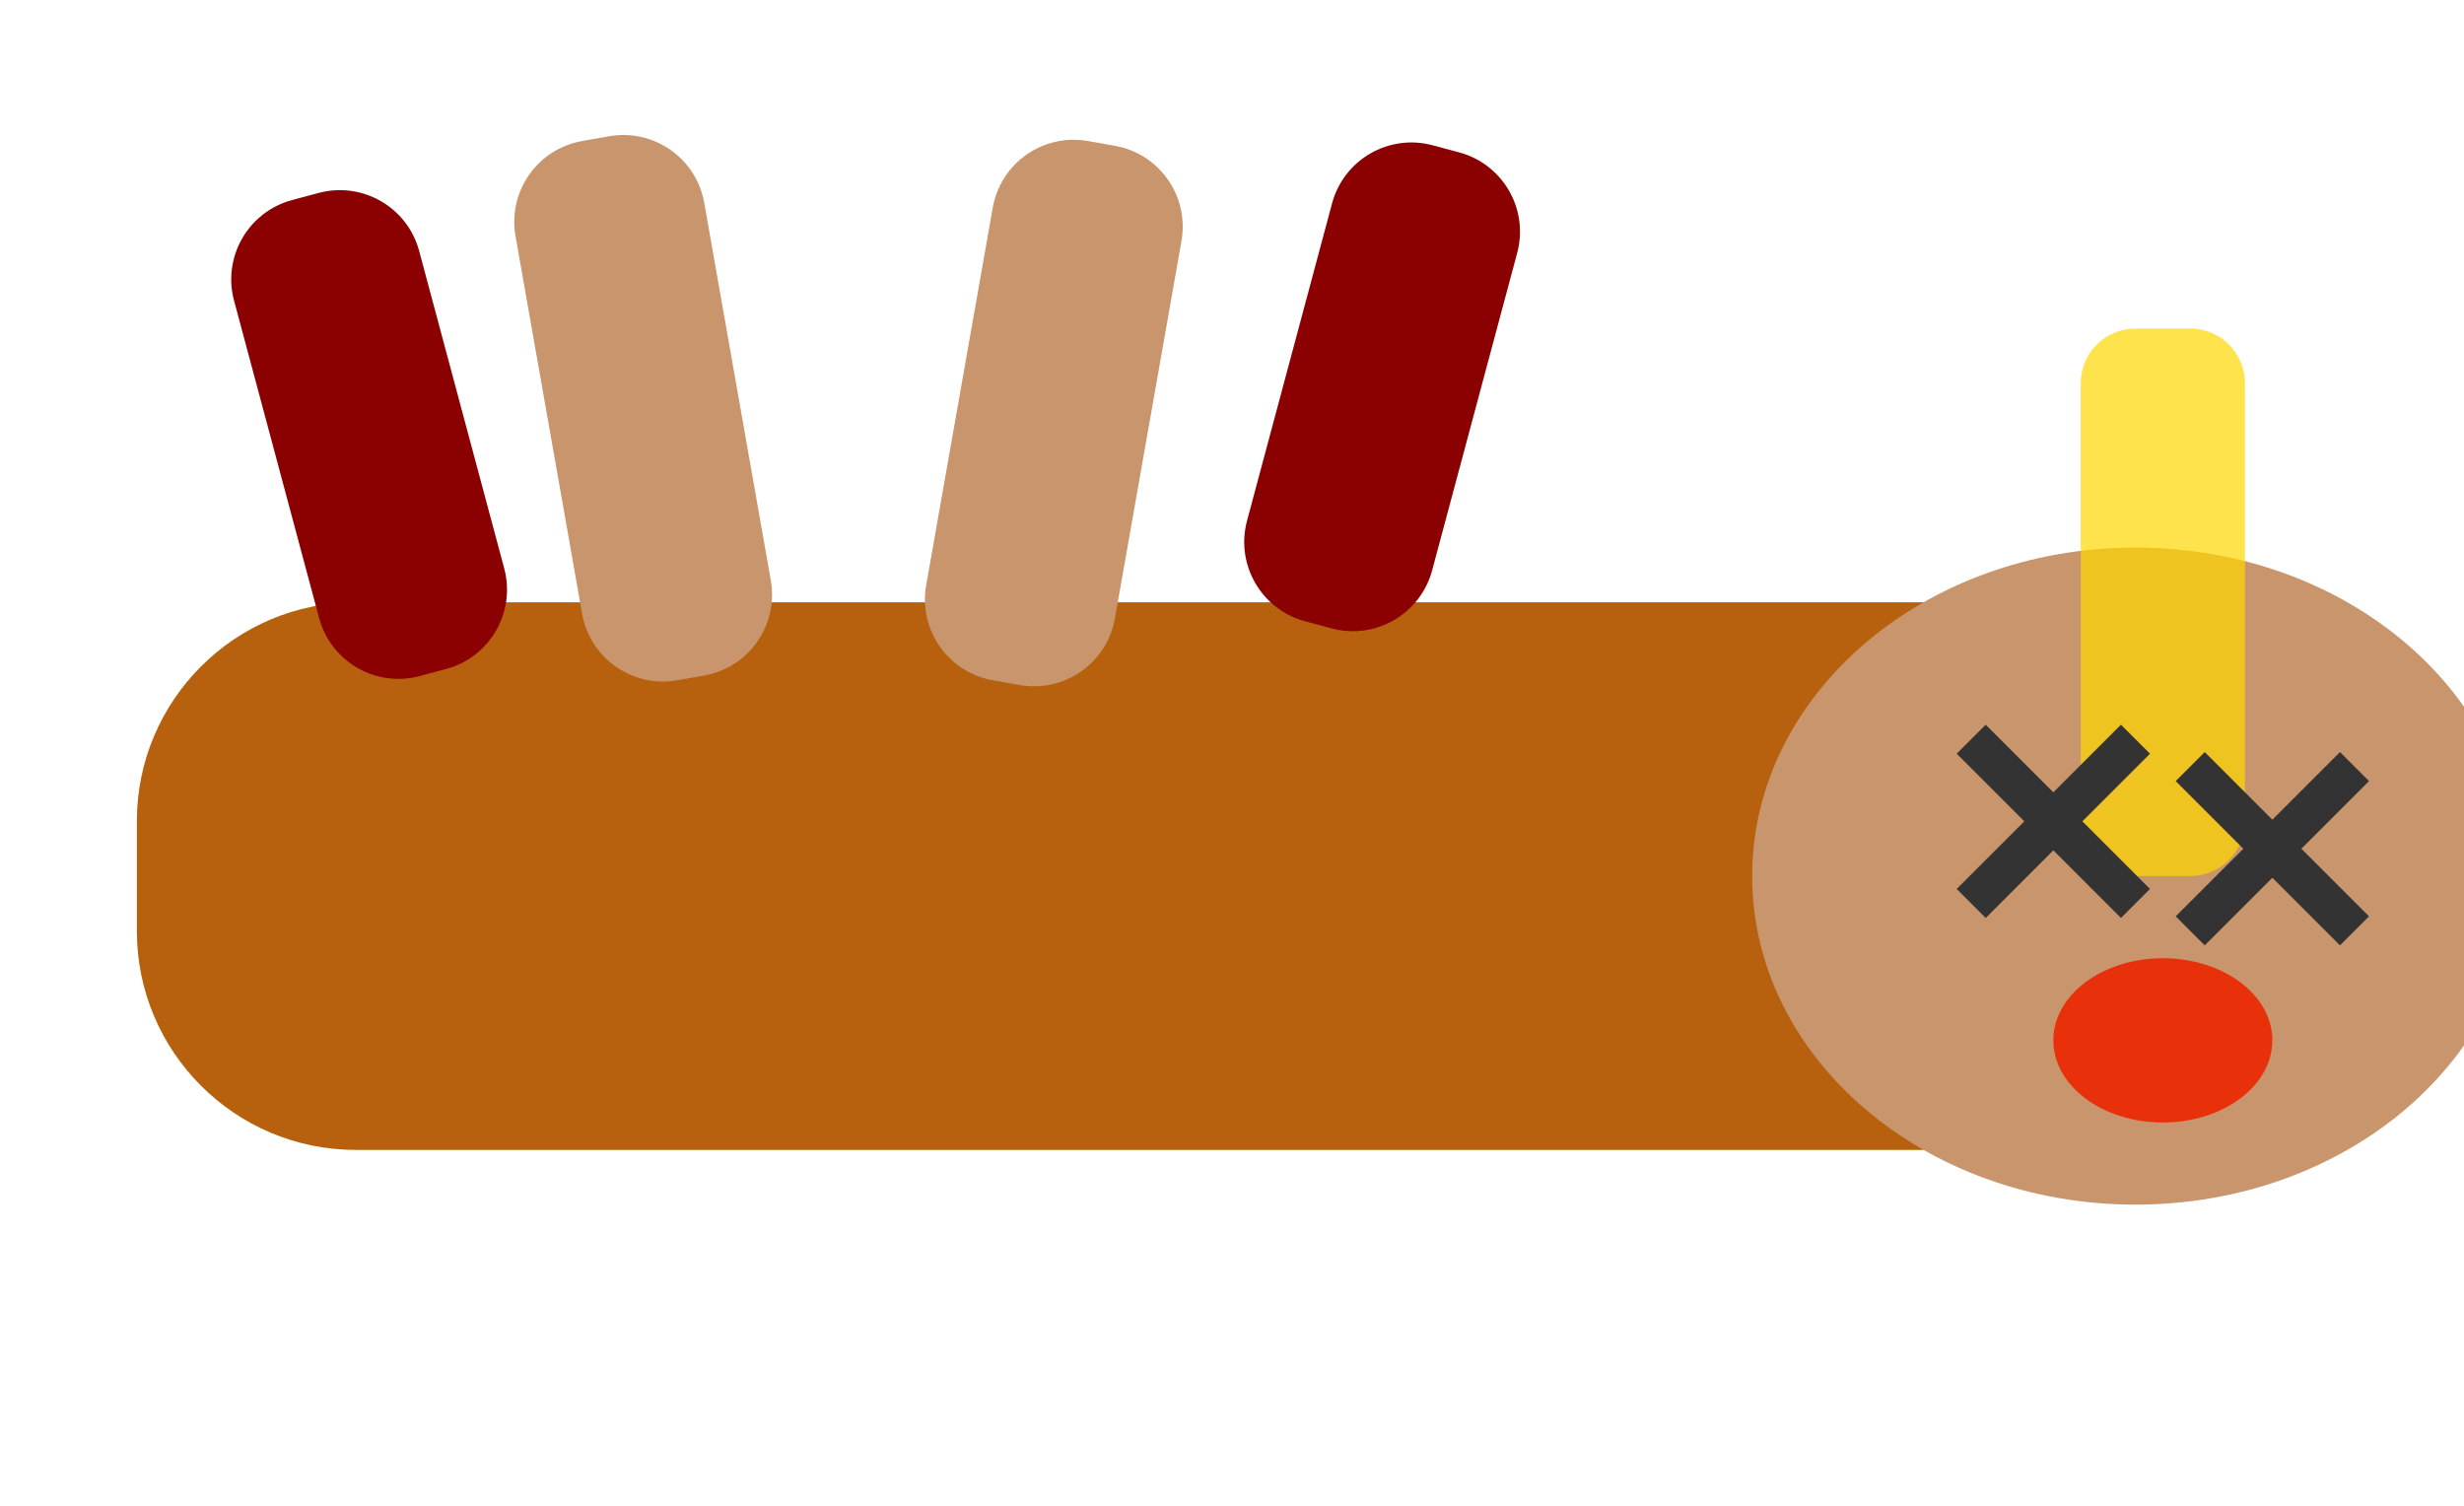
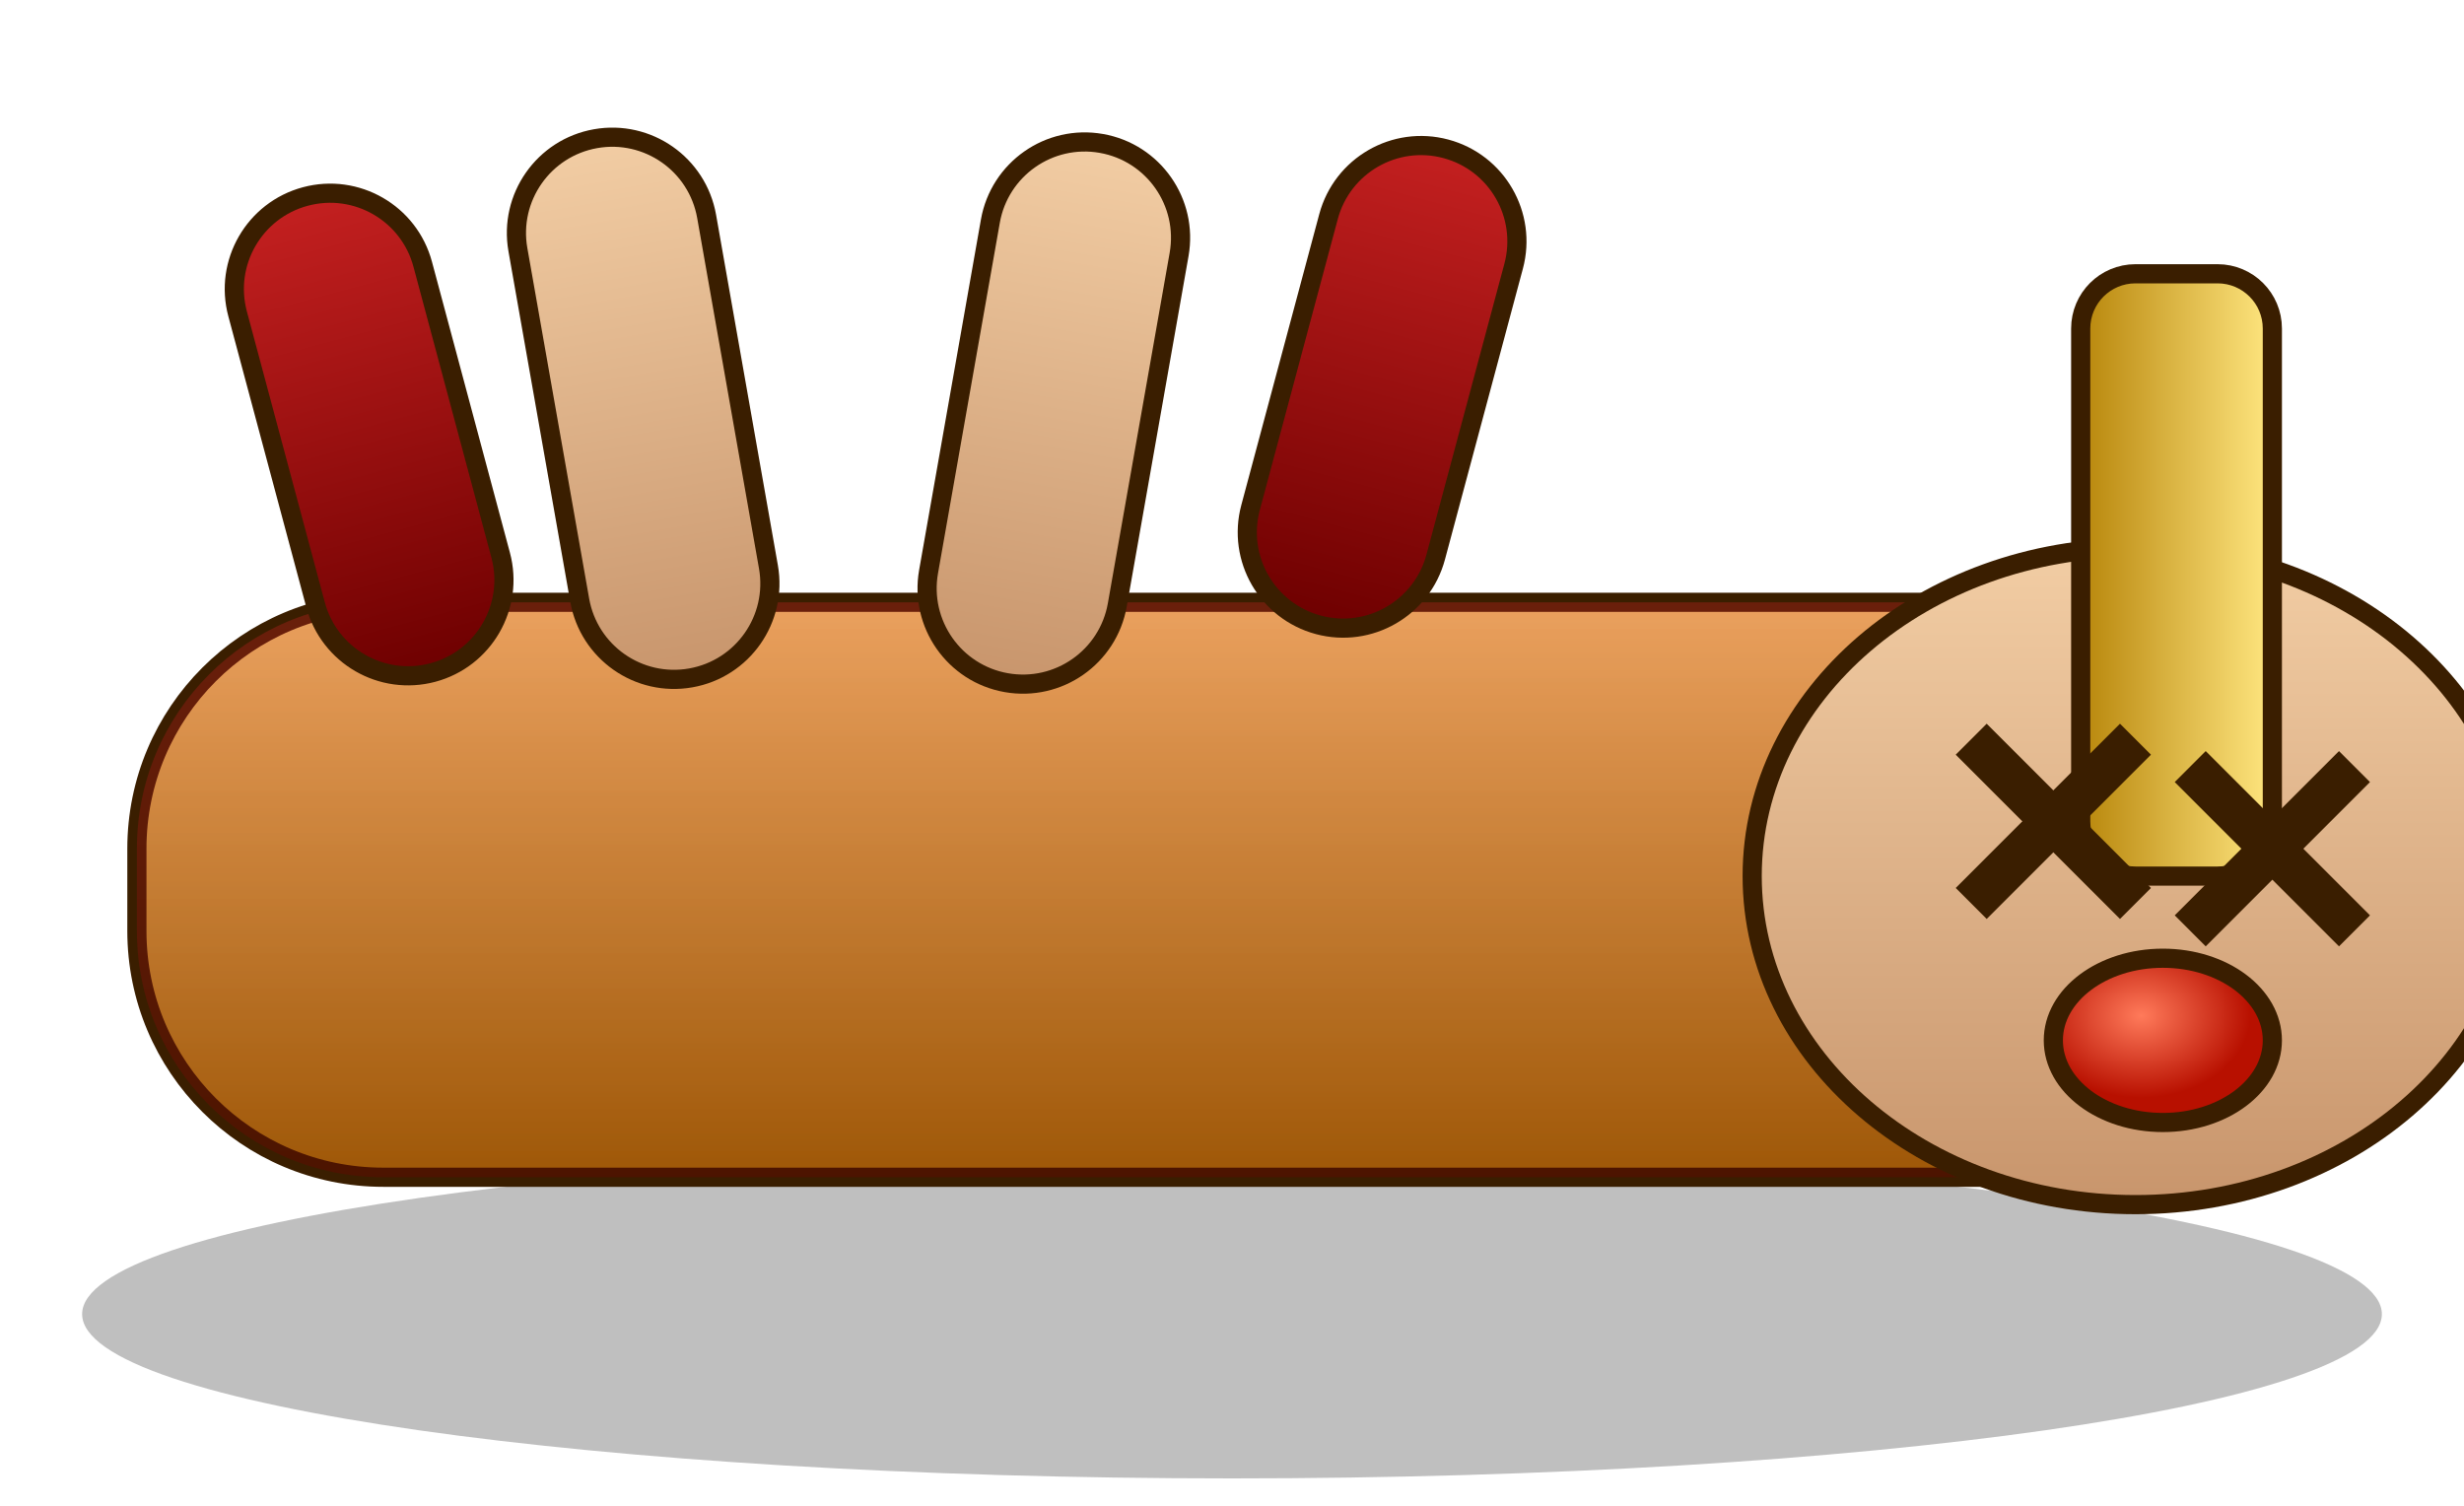
<svg xmlns="http://www.w3.org/2000/svg" width="90" height="55" viewBox="0 0 90 55">
-   <rect x="5" y="22" width="80" height="20" rx="8" fill="#D4A017" />
-   <rect x="5" y="22" width="80" height="20" rx="8" fill="#8B0000" opacity="0.4" />
-   <ellipse cx="78" cy="32" rx="14" ry="12" fill="#C8956C" />
-   <g transform="rotate(90,78,20)">
-     <rect x="70" y="16" width="20" height="6" rx="2" fill="#FFD700" opacity="0.7" />
+   <defs>
+     <linearGradient id="kgold" x1="0" y1="0" x2="0" y2="1">
+       <stop offset="0" stop-color="#FFE680" />
+       <stop offset="1" stop-color="#B8860B" />
+     </linearGradient>
+     <linearGradient id="kskin" x1="0" y1="0" x2="0" y2="1">
+       <stop offset="0" stop-color="#F2CDA4" />
+       <stop offset="1" stop-color="#C8956C" />
+     </linearGradient>
+     <linearGradient id="kcape" x1="0" y1="0" x2="0" y2="1">
+       <stop offset="0" stop-color="#C42020" />
+       <stop offset="1" stop-color="#6E0000" />
+     </linearGradient>
+     <radialGradient id="kgem" cx="0.4" cy="0.35">
+       <stop offset="0" stop-color="#FF7A5A" />
+       <stop offset="1" stop-color="#B81000" />
+     </radialGradient>
+   </defs>
+   <ellipse cx="45" cy="48" rx="42" ry="6" fill="#000" opacity="0.25" />
+   <g stroke="#3A1E00" stroke-width="0.7" stroke-linejoin="round">
+     <rect x="5" y="22" width="80" height="21" rx="9" fill="url(#kgold)" />
+     <rect x="5" y="22" width="80" height="21" rx="9" fill="url(#kcape)" opacity="0.35" stroke="none" />
+     <ellipse cx="78" cy="32" rx="14" ry="12" fill="url(#kskin)" />
+     <g transform="rotate(90,78,20)">
+       <rect x="68" y="15" width="22" height="7" rx="2" fill="url(#kgold)" />
+     </g>
+     <line x1="72" y1="27" x2="78" y2="33" stroke="#3A1E00" stroke-width="1.6" />
+     <line x1="78" y1="27" x2="72" y2="33" stroke="#3A1E00" stroke-width="1.6" />
+     <line x1="80" y1="28" x2="86" y2="34" stroke="#3A1E00" stroke-width="1.6" />
+     <line x1="86" y1="28" x2="80" y2="34" stroke="#3A1E00" stroke-width="1.6" />
+     <ellipse cx="79" cy="38" rx="4" ry="3" fill="url(#kgem)" />
+     <rect x="20" y="5" width="7" height="20" rx="3.5" fill="url(#kskin)" transform="rotate(-10,23,15)" />
+     <rect x="35" y="5" width="7" height="20" rx="3.5" fill="url(#kskin)" transform="rotate(10,38,15)" />
+     <rect x="10" y="7" width="7" height="18" rx="3.5" fill="url(#kcape)" transform="rotate(-15,13,16)" />
+     <rect x="47" y="5" width="7" height="18" rx="3.5" fill="url(#kcape)" transform="rotate(15,50,14)" />
  </g>
-   <line x1="72" y1="27" x2="78" y2="33" stroke="#333" stroke-width="1.5" />
-   <line x1="78" y1="27" x2="72" y2="33" stroke="#333" stroke-width="1.5" />
-   <line x1="80" y1="28" x2="86" y2="34" stroke="#333" stroke-width="1.5" />
-   <line x1="86" y1="28" x2="80" y2="34" stroke="#333" stroke-width="1.5" />
-   <ellipse cx="79" cy="38" rx="4" ry="3" fill="#E8300B" />
-   <rect x="20" y="5" width="7" height="20" rx="3" fill="#C8956C" transform="rotate(-10,23,15)" />
-   <rect x="35" y="5" width="7" height="20" rx="3" fill="#C8956C" transform="rotate(10,38,15)" />
-   <rect x="10" y="7" width="7" height="18" rx="3" fill="#8B0000" transform="rotate(-15,13,16)" />
-   <rect x="47" y="5" width="7" height="18" rx="3" fill="#8B0000" transform="rotate(15,50,14)" />
</svg>
